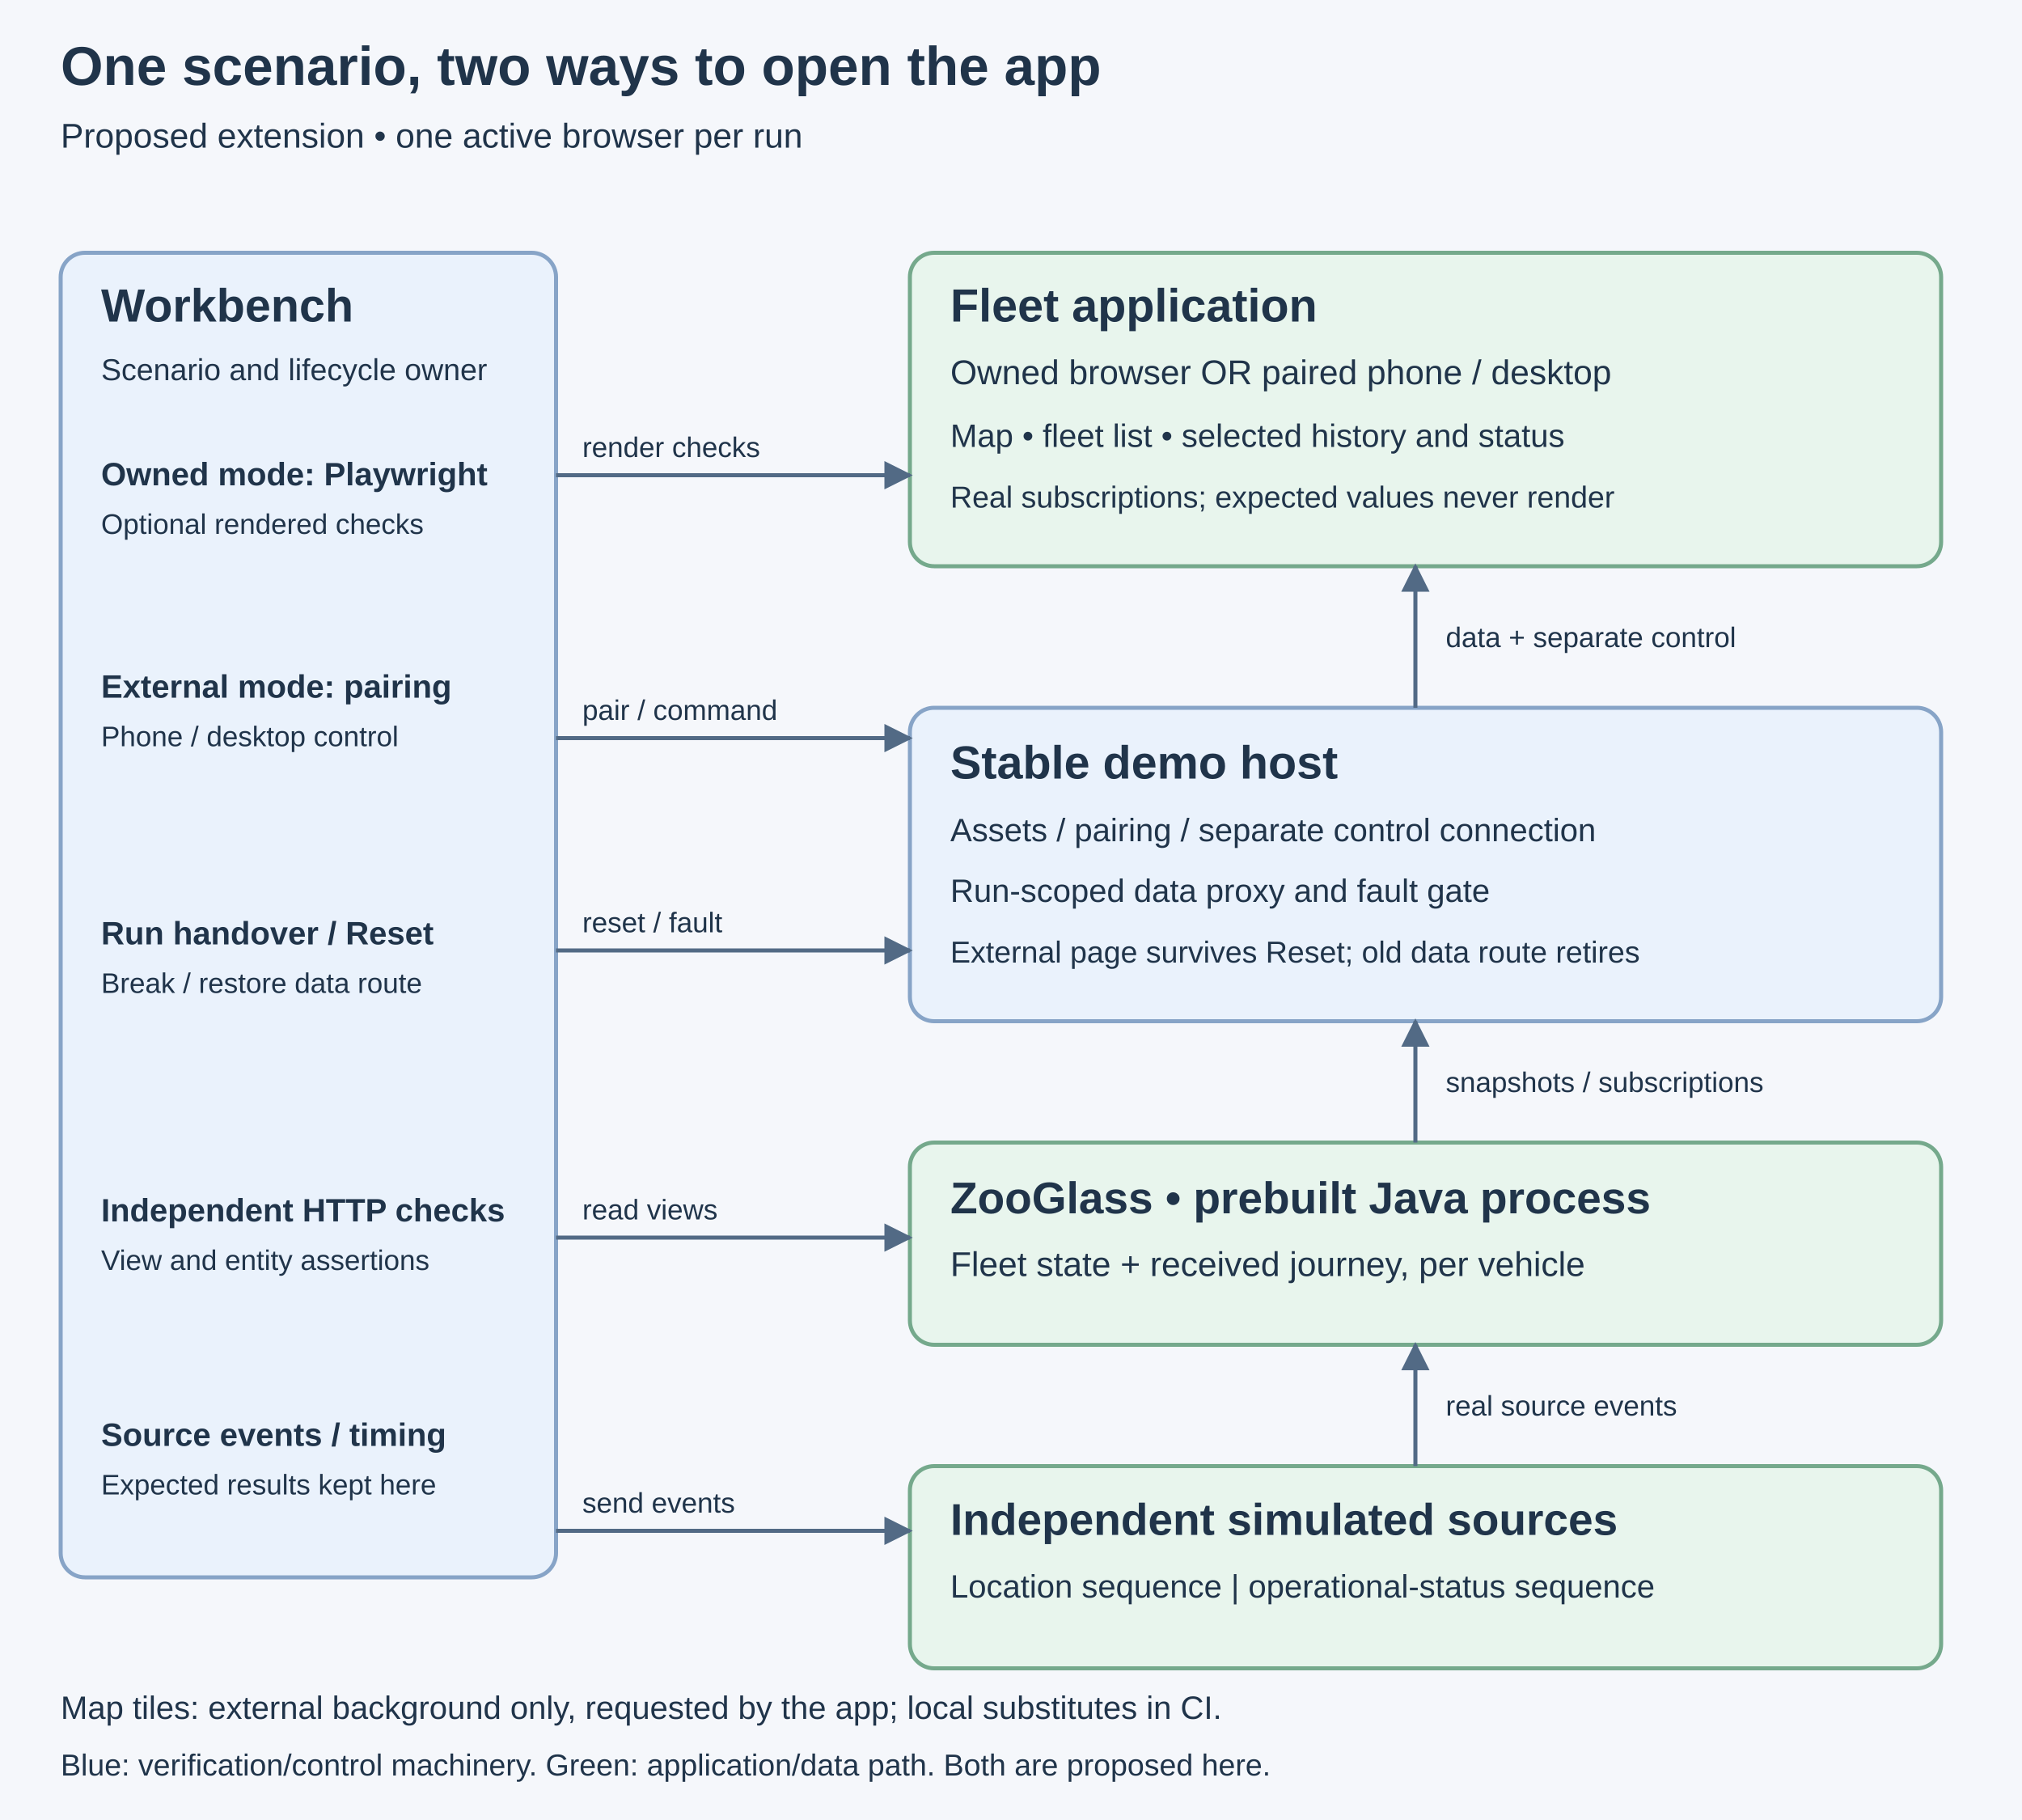
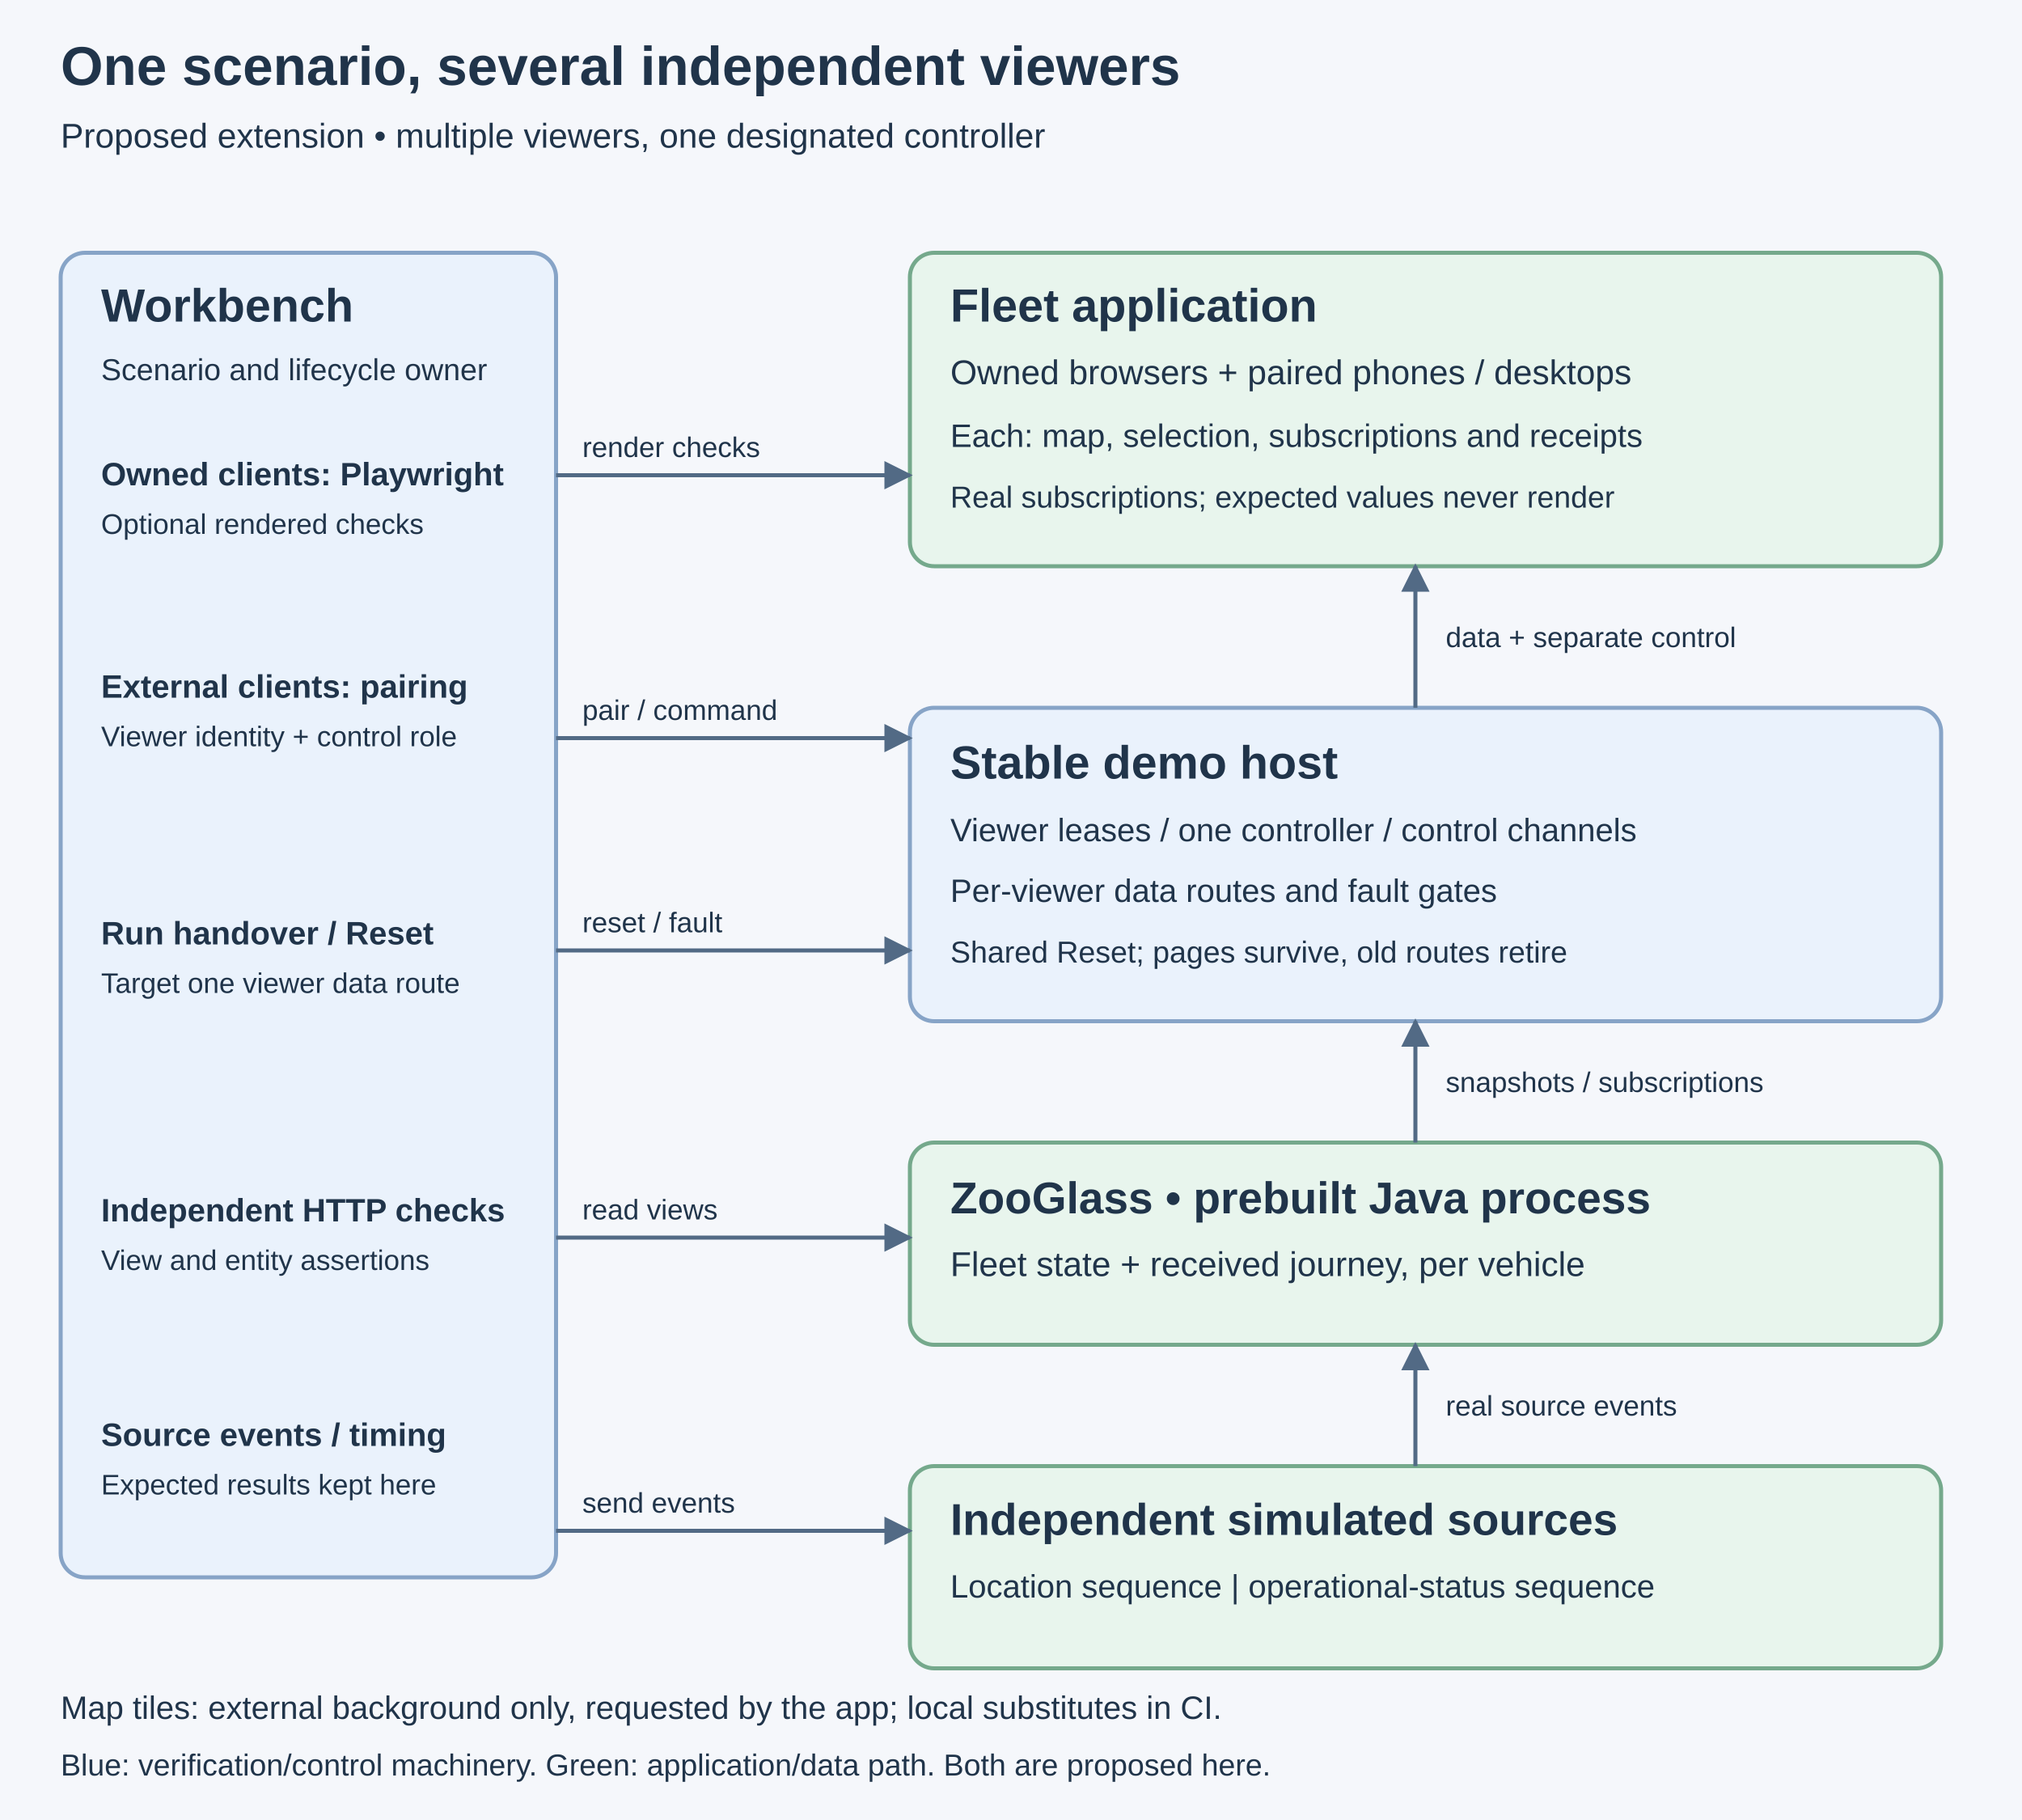
<svg xmlns="http://www.w3.org/2000/svg" width="1000" height="900" viewBox="0 0 1000 900" role="img" aria-labelledby="title desc">
  <defs>
    <marker id="arrow" viewBox="0 0 10 10" refX="9" refY="5" markerWidth="7" markerHeight="7" orient="auto-start-reverse">
      <path d="M0 0 L10 5 L0 10Z" fill="#526a85" />
    </marker>
  </defs>
  <rect width="100%" height="100%" fill="#f5f7fb" />
-   <text x="30" y="42" font-family="Arial,sans-serif" font-size="27" font-weight="bold" fill="#20344a">One scenario, two ways to open the app</text>
-   <text x="30" y="73" font-family="Arial,sans-serif" font-size="17" font-weight="normal" fill="#20344a">Proposed extension • one active browser per run</text>
+   <text x="30" y="42" font-family="Arial,sans-serif" font-size="27" font-weight="bold" fill="#20344a">One scenario, several independent viewers</text>
+   <text x="30" y="73" font-family="Arial,sans-serif" font-size="17" font-weight="normal" fill="#20344a">Proposed extension • multiple viewers, one designated controller</text>
  <rect x="30" y="125" width="245" height="655" rx="12" fill="#eaf2fc" stroke="#87a4c7" stroke-width="2" />
  <text x="50" y="159" font-family="Arial,sans-serif" font-size="23" font-weight="bold" fill="#20344a">Workbench</text>
  <text x="50" y="188" font-family="Arial,sans-serif" font-size="15" font-weight="normal" fill="#20344a">Scenario and lifecycle owner</text>
-   <text x="50" y="240" font-family="Arial,sans-serif" font-size="16" font-weight="bold" fill="#20344a">Owned mode: Playwright</text>
+   <text x="50" y="240" font-family="Arial,sans-serif" font-size="16" font-weight="bold" fill="#20344a">Owned clients: Playwright</text>
  <text x="50" y="264" font-family="Arial,sans-serif" font-size="14" font-weight="normal" fill="#20344a">Optional rendered checks</text>
-   <text x="50" y="345" font-family="Arial,sans-serif" font-size="16" font-weight="bold" fill="#20344a">External mode: pairing</text>
-   <text x="50" y="369" font-family="Arial,sans-serif" font-size="14" font-weight="normal" fill="#20344a">Phone / desktop control</text>
+   <text x="50" y="345" font-family="Arial,sans-serif" font-size="16" font-weight="bold" fill="#20344a">External clients: pairing</text>
+   <text x="50" y="369" font-family="Arial,sans-serif" font-size="14" font-weight="normal" fill="#20344a">Viewer identity + control role</text>
  <text x="50" y="467" font-family="Arial,sans-serif" font-size="16" font-weight="bold" fill="#20344a">Run handover / Reset</text>
-   <text x="50" y="491" font-family="Arial,sans-serif" font-size="14" font-weight="normal" fill="#20344a">Break / restore data route</text>
+   <text x="50" y="491" font-family="Arial,sans-serif" font-size="14" font-weight="normal" fill="#20344a">Target one viewer data route</text>
  <text x="50" y="604" font-family="Arial,sans-serif" font-size="16" font-weight="bold" fill="#20344a">Independent HTTP checks</text>
  <text x="50" y="628" font-family="Arial,sans-serif" font-size="14" font-weight="normal" fill="#20344a">View and entity assertions</text>
  <text x="50" y="715" font-family="Arial,sans-serif" font-size="16" font-weight="bold" fill="#20344a">Source events / timing</text>
  <text x="50" y="739" font-family="Arial,sans-serif" font-size="14" font-weight="normal" fill="#20344a">Expected results kept here</text>
  <rect x="450" y="125" width="510" height="155" rx="12" fill="#e8f5ed" stroke="#75a98c" stroke-width="2" />
  <text x="470" y="159" font-family="Arial,sans-serif" font-size="23" font-weight="bold" fill="#20344a">Fleet application</text>
-   <text x="470" y="190" font-family="Arial,sans-serif" font-size="17" font-weight="normal" fill="#20344a">Owned browser OR paired phone / desktop</text>
-   <text x="470" y="221" font-family="Arial,sans-serif" font-size="16" font-weight="normal" fill="#20344a">Map • fleet list • selected history and status</text>
+   <text x="470" y="190" font-family="Arial,sans-serif" font-size="17" font-weight="normal" fill="#20344a">Owned browsers + paired phones / desktops</text>
+   <text x="470" y="221" font-family="Arial,sans-serif" font-size="16" font-weight="normal" fill="#20344a">Each: map, selection, subscriptions and receipts</text>
  <text x="470" y="251" font-family="Arial,sans-serif" font-size="15" font-weight="normal" fill="#20344a">Real subscriptions; expected values never render</text>
  <rect x="450" y="350" width="510" height="155" rx="12" fill="#eaf2fc" stroke="#87a4c7" stroke-width="2" />
  <text x="470" y="385" font-family="Arial,sans-serif" font-size="23" font-weight="bold" fill="#20344a">Stable demo host</text>
-   <text x="470" y="416" font-family="Arial,sans-serif" font-size="16" font-weight="normal" fill="#20344a">Assets / pairing / separate control connection</text>
-   <text x="470" y="446" font-family="Arial,sans-serif" font-size="16" font-weight="normal" fill="#20344a">Run-scoped data proxy and fault gate</text>
-   <text x="470" y="476" font-family="Arial,sans-serif" font-size="15" font-weight="normal" fill="#20344a">External page survives Reset; old data route retires</text>
+   <text x="470" y="416" font-family="Arial,sans-serif" font-size="16" font-weight="normal" fill="#20344a">Viewer leases / one controller / control channels</text>
+   <text x="470" y="446" font-family="Arial,sans-serif" font-size="16" font-weight="normal" fill="#20344a">Per-viewer data routes and fault gates</text>
+   <text x="470" y="476" font-family="Arial,sans-serif" font-size="15" font-weight="normal" fill="#20344a">Shared Reset; pages survive, old routes retire</text>
  <rect x="450" y="565" width="510" height="100" rx="12" fill="#e8f5ed" stroke="#75a98c" stroke-width="2" />
  <text x="470" y="600" font-family="Arial,sans-serif" font-size="22" font-weight="bold" fill="#20344a">ZooGlass • prebuilt Java process</text>
  <text x="470" y="631" font-family="Arial,sans-serif" font-size="17" font-weight="normal" fill="#20344a">Fleet state + received journey, per vehicle</text>
  <rect x="450" y="725" width="510" height="100" rx="12" fill="#e8f5ed" stroke="#75a98c" stroke-width="2" />
  <text x="470" y="759" font-family="Arial,sans-serif" font-size="22" font-weight="bold" fill="#20344a">Independent simulated sources</text>
  <text x="470" y="790" font-family="Arial,sans-serif" font-size="16" font-weight="normal" fill="#20344a">Location sequence  |  operational-status sequence</text>
  <path d="M700 350 L700 280" fill="none" stroke="#526a85" stroke-width="2" marker-end="url(#arrow)" />
  <text x="715" y="320" font-family="Arial,sans-serif" font-size="14" font-weight="normal" fill="#20344a">data + separate control</text>
  <path d="M700 565 L700 505" fill="none" stroke="#526a85" stroke-width="2" marker-end="url(#arrow)" />
  <text x="715" y="540" font-family="Arial,sans-serif" font-size="14" font-weight="normal" fill="#20344a">snapshots / subscriptions</text>
  <path d="M700 725 L700 665" fill="none" stroke="#526a85" stroke-width="2" marker-end="url(#arrow)" />
  <text x="715" y="700" font-family="Arial,sans-serif" font-size="14" font-weight="normal" fill="#20344a">real source events</text>
  <path d="M275 235 L450 235" fill="none" stroke="#526a85" stroke-width="2" marker-end="url(#arrow)" />
  <text x="288" y="226" font-family="Arial,sans-serif" font-size="14" font-weight="normal" fill="#20344a">render checks</text>
  <path d="M275 365 L450 365" fill="none" stroke="#526a85" stroke-width="2" marker-end="url(#arrow)" />
  <text x="288" y="356" font-family="Arial,sans-serif" font-size="14" font-weight="normal" fill="#20344a">pair / command</text>
  <path d="M275 470 L450 470" fill="none" stroke="#526a85" stroke-width="2" marker-end="url(#arrow)" />
  <text x="288" y="461" font-family="Arial,sans-serif" font-size="14" font-weight="normal" fill="#20344a">reset / fault</text>
  <path d="M275 612 L450 612" fill="none" stroke="#526a85" stroke-width="2" marker-end="url(#arrow)" />
  <text x="288" y="603" font-family="Arial,sans-serif" font-size="14" font-weight="normal" fill="#20344a">read views</text>
  <path d="M275 757 L450 757" fill="none" stroke="#526a85" stroke-width="2" marker-end="url(#arrow)" />
  <text x="288" y="748" font-family="Arial,sans-serif" font-size="14" font-weight="normal" fill="#20344a">send events</text>
  <text x="30" y="850" font-family="Arial,sans-serif" font-size="16" font-weight="normal" fill="#20344a">Map tiles: external background only, requested by the app; local substitutes in CI.</text>
  <text x="30" y="878" font-family="Arial,sans-serif" font-size="15" font-weight="normal" fill="#20344a">Blue: verification/control machinery. Green: application/data path. Both are proposed here.</text>
</svg>
